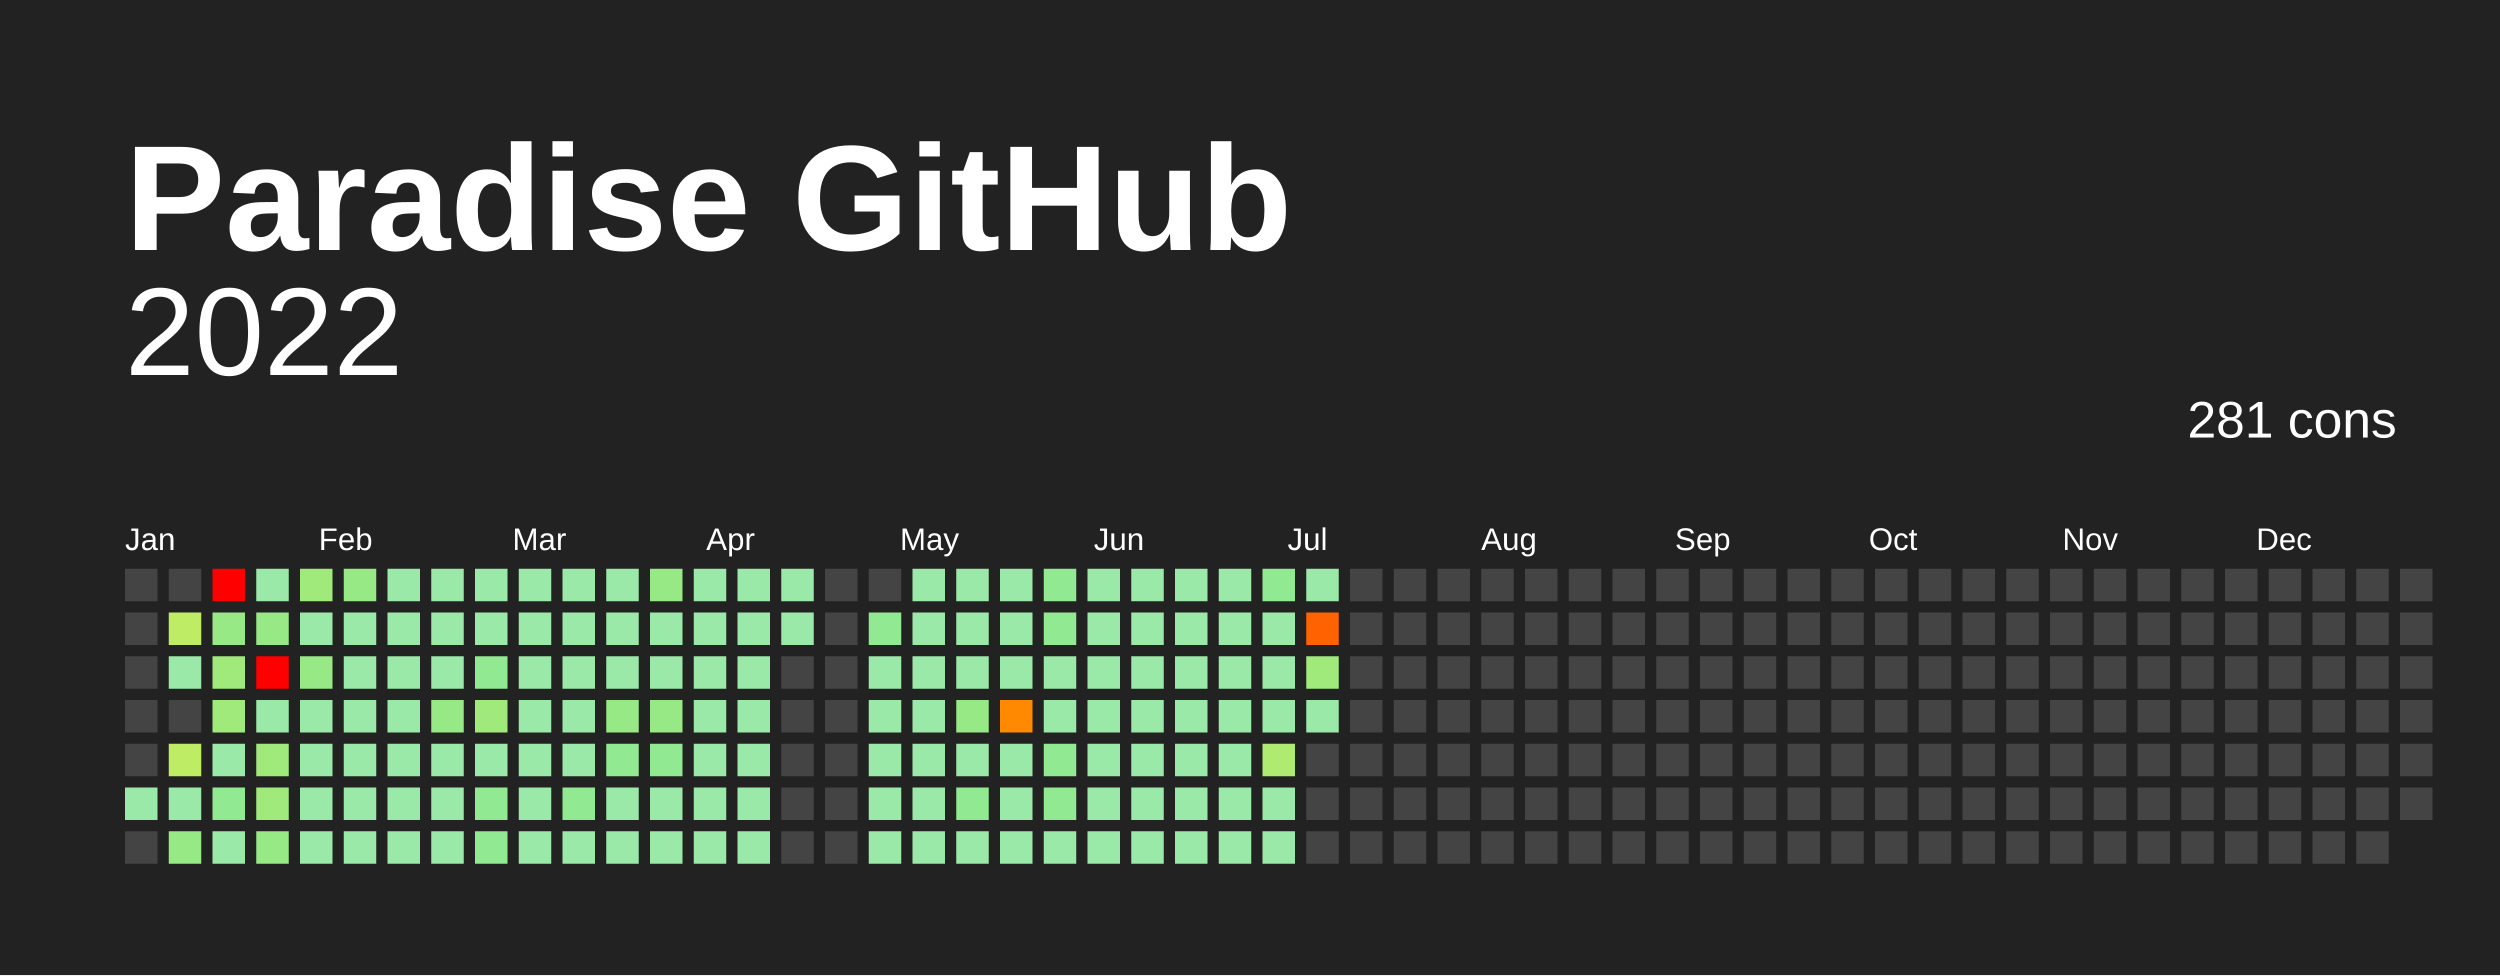
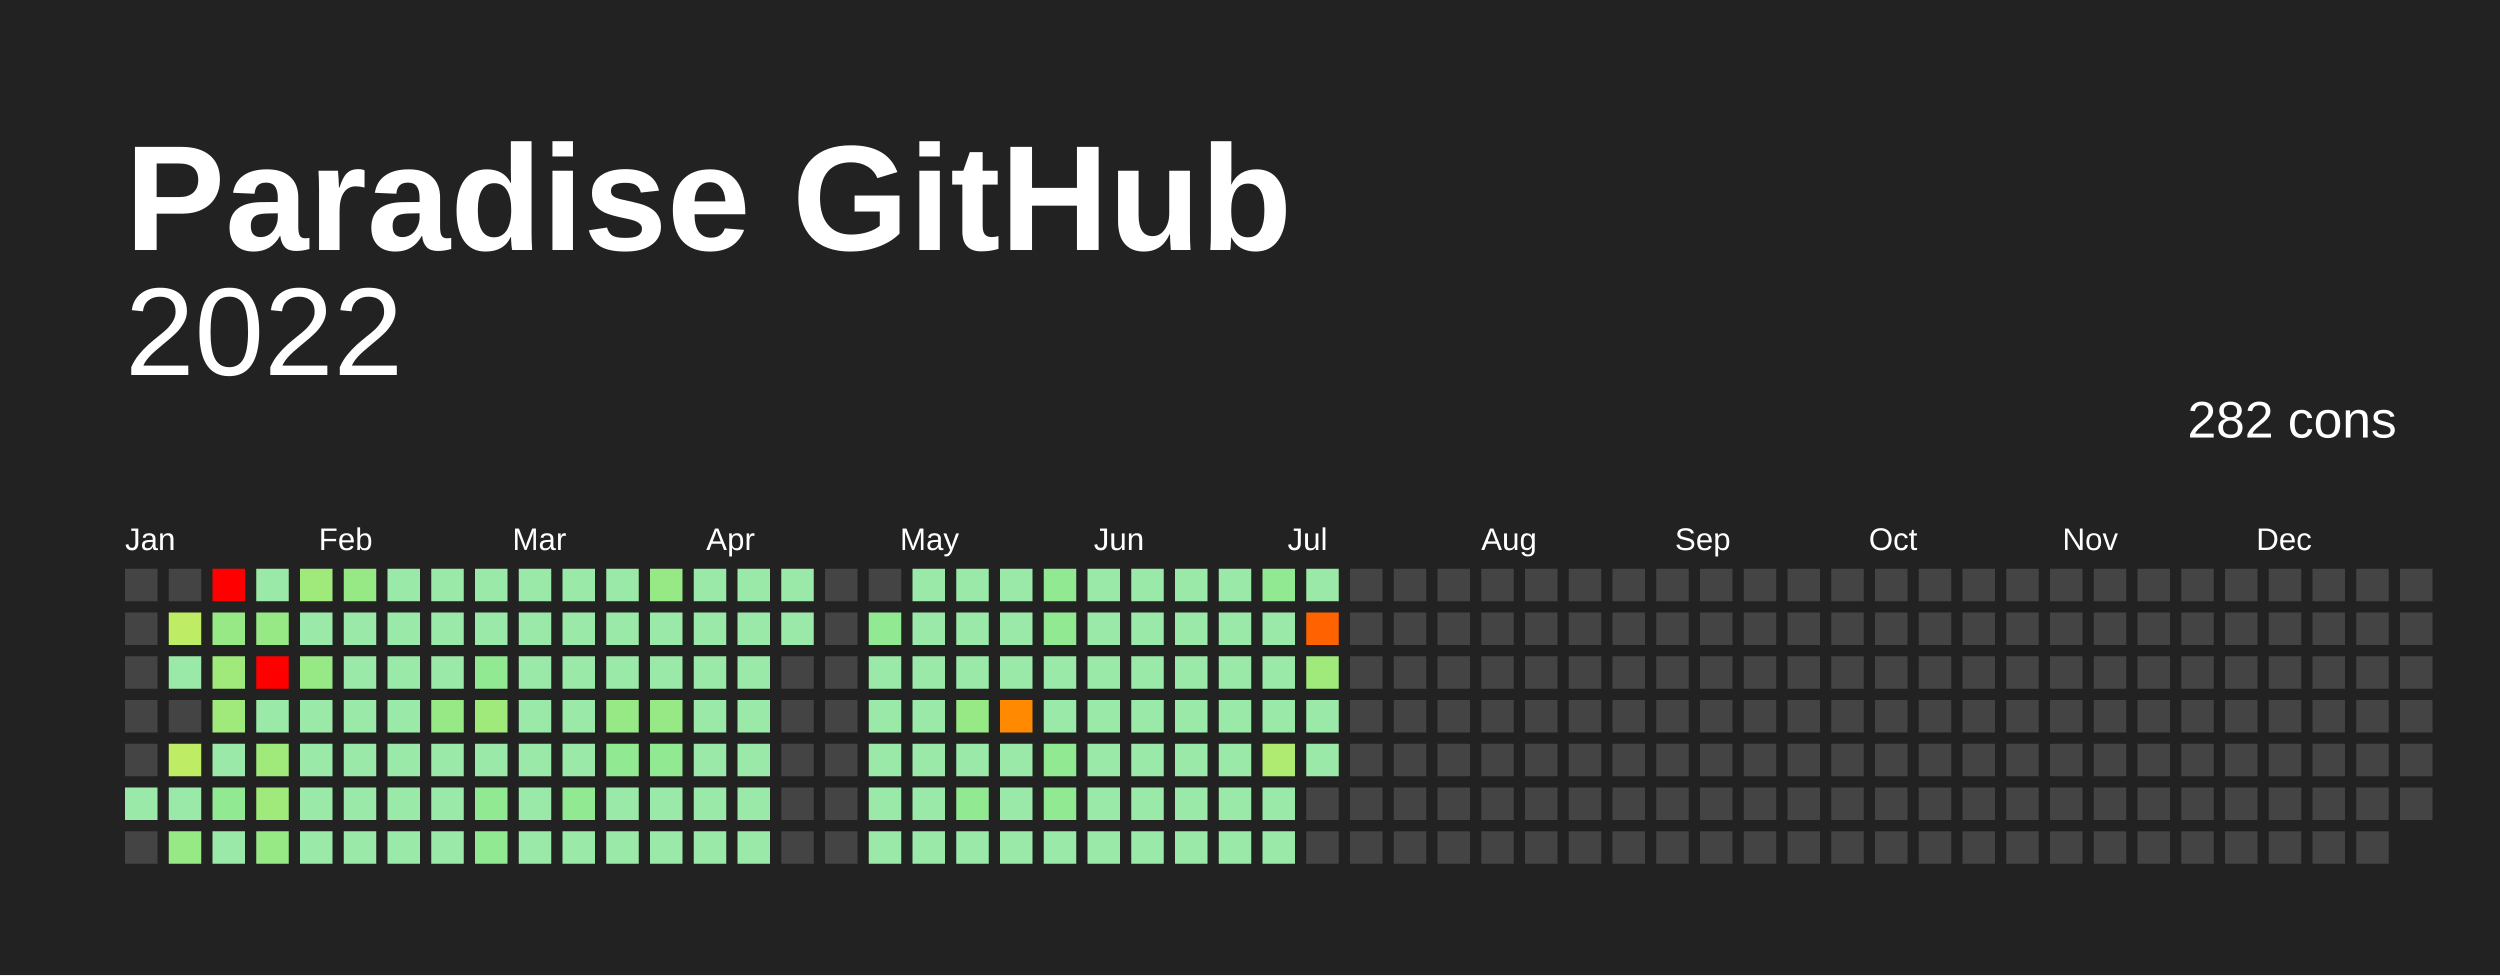
<svg xmlns="http://www.w3.org/2000/svg" baseProfile="full" height="78mm" version="1.1" viewBox="0,0,200,78" width="200mm">
  <defs />
  <rect fill="#222222" height="78" width="200" x="0" y="0" />
  <text fill="#FFFFFF" style="font-size:12px; font-family:Arial; font-weight:bold;" x="10" y="20">Paradise GitHub</text>
  <text alignment-baseline="hanging" fill="#FFFFFF" style="font-size:10.0px; font-family:Arial;" x="10" y="30">2022</text>
-   <text alignment-baseline="hanging" fill="#FFFFFF" style="font-size:4.125px; font-family:Arial;" x="175" y="35">281 cons</text>
+   <text alignment-baseline="hanging" fill="#FFFFFF" style="font-size:4.125px; font-family:Arial;" x="175" y="35">282 cons</text>
  <text fill="#FFFFFF" style="font-size:2.5px; font-family:Arial" x="10.0" y="44">Jan</text>
  <text fill="#FFFFFF" style="font-size:2.5px; font-family:Arial" x="25.5" y="44">Feb</text>
  <text fill="#FFFFFF" style="font-size:2.5px; font-family:Arial" x="41.0" y="44">Mar</text>
  <text fill="#FFFFFF" style="font-size:2.5px; font-family:Arial" x="56.5" y="44">Apr</text>
  <text fill="#FFFFFF" style="font-size:2.5px; font-family:Arial" x="72.0" y="44">May</text>
  <text fill="#FFFFFF" style="font-size:2.5px; font-family:Arial" x="87.5" y="44">Jun</text>
  <text fill="#FFFFFF" style="font-size:2.5px; font-family:Arial" x="103.0" y="44">Jul</text>
  <text fill="#FFFFFF" style="font-size:2.5px; font-family:Arial" x="118.5" y="44">Aug</text>
  <text fill="#FFFFFF" style="font-size:2.5px; font-family:Arial" x="134.0" y="44">Sep</text>
  <text fill="#FFFFFF" style="font-size:2.5px; font-family:Arial" x="149.5" y="44">Oct</text>
  <text fill="#FFFFFF" style="font-size:2.5px; font-family:Arial" x="165.0" y="44">Nov</text>
  <text fill="#FFFFFF" style="font-size:2.5px; font-family:Arial" x="180.5" y="44">Dec</text>
  <rect fill="#444444" height="2.6" width="2.6" x="10.0" y="45.5" />
  <rect fill="#444444" height="2.6" width="2.6" x="10.0" y="49.0" />
  <rect fill="#444444" height="2.6" width="2.6" x="10.0" y="52.5" />
  <rect fill="#444444" height="2.6" width="2.6" x="10.0" y="56.0" />
  <rect fill="#444444" height="2.6" width="2.6" x="10.0" y="59.5" />
  <rect fill="#9be9a8" height="2.6" width="2.6" x="10.0" y="63.0" />
  <rect fill="#444444" height="2.6" width="2.6" x="10.0" y="66.5" />
  <rect fill="#444444" height="2.6" width="2.6" x="13.5" y="45.5" />
  <rect fill="#bfec65" height="2.6" width="2.6" x="13.5" y="49.0" />
  <rect fill="#9be9a8" height="2.6" width="2.6" x="13.5" y="52.5" />
  <rect fill="#444444" height="2.6" width="2.6" x="13.5" y="56.0" />
  <rect fill="#bfec65" height="2.6" width="2.6" x="13.5" y="59.5" />
  <rect fill="#9be9a8" height="2.6" width="2.6" x="13.5" y="63.0" />
  <rect fill="#97e986" height="2.6" width="2.6" x="13.5" y="66.5" />
  <rect fill="red" height="2.6" width="2.6" x="17.0" y="45.5" />
  <rect fill="#97e986" height="2.6" width="2.6" x="17.0" y="49.0" />
  <rect fill="#a0ea7b" height="2.6" width="2.6" x="17.0" y="52.5" />
  <rect fill="#a0ea7b" height="2.6" width="2.6" x="17.0" y="56.0" />
  <rect fill="#9be9a8" height="2.6" width="2.6" x="17.0" y="59.5" />
  <rect fill="#91e991" height="2.6" width="2.6" x="17.0" y="63.0" />
  <rect fill="#9be9a8" height="2.6" width="2.6" x="17.0" y="66.5" />
  <rect fill="#9be9a8" height="2.6" width="2.6" x="20.5" y="45.5" />
  <rect fill="#97e986" height="2.6" width="2.6" x="20.5" y="49.0" />
  <rect fill="red" height="2.6" width="2.6" x="20.5" y="52.5" />
  <rect fill="#9be9a8" height="2.6" width="2.6" x="20.5" y="56.0" />
  <rect fill="#a0ea7b" height="2.6" width="2.6" x="20.5" y="59.5" />
  <rect fill="#a0ea7b" height="2.6" width="2.6" x="20.5" y="63.0" />
  <rect fill="#97e986" height="2.6" width="2.6" x="20.5" y="66.5" />
  <rect fill="#a0ea7b" height="2.6" width="2.6" x="24.0" y="45.5" />
  <rect fill="#9be9a8" height="2.6" width="2.6" x="24.0" y="49.0" />
  <rect fill="#97e986" height="2.6" width="2.6" x="24.0" y="52.5" />
  <rect fill="#9be9a8" height="2.6" width="2.6" x="24.0" y="56.0" />
  <rect fill="#9be9a8" height="2.6" width="2.6" x="24.0" y="59.5" />
  <rect fill="#9be9a8" height="2.6" width="2.6" x="24.0" y="63.0" />
  <rect fill="#9be9a8" height="2.6" width="2.6" x="24.0" y="66.5" />
  <rect fill="#97e986" height="2.6" width="2.6" x="27.5" y="45.5" />
  <rect fill="#9be9a8" height="2.6" width="2.6" x="27.5" y="49.0" />
  <rect fill="#9be9a8" height="2.6" width="2.6" x="27.5" y="52.5" />
  <rect fill="#9be9a8" height="2.6" width="2.6" x="27.5" y="56.0" />
  <rect fill="#9be9a8" height="2.6" width="2.6" x="27.5" y="59.5" />
  <rect fill="#9be9a8" height="2.6" width="2.6" x="27.5" y="63.0" />
  <rect fill="#9be9a8" height="2.6" width="2.6" x="27.5" y="66.5" />
  <rect fill="#9be9a8" height="2.6" width="2.6" x="31.0" y="45.5" />
  <rect fill="#9be9a8" height="2.6" width="2.6" x="31.0" y="49.0" />
  <rect fill="#9be9a8" height="2.6" width="2.6" x="31.0" y="52.5" />
  <rect fill="#9be9a8" height="2.6" width="2.6" x="31.0" y="56.0" />
  <rect fill="#9be9a8" height="2.6" width="2.6" x="31.0" y="59.5" />
  <rect fill="#9be9a8" height="2.6" width="2.6" x="31.0" y="63.0" />
  <rect fill="#9be9a8" height="2.6" width="2.6" x="31.0" y="66.5" />
  <rect fill="#9be9a8" height="2.6" width="2.6" x="34.5" y="45.5" />
  <rect fill="#9be9a8" height="2.6" width="2.6" x="34.5" y="49.0" />
  <rect fill="#9be9a8" height="2.6" width="2.6" x="34.5" y="52.5" />
  <rect fill="#97e986" height="2.6" width="2.6" x="34.5" y="56.0" />
  <rect fill="#9be9a8" height="2.6" width="2.6" x="34.5" y="59.5" />
  <rect fill="#9be9a8" height="2.6" width="2.6" x="34.5" y="63.0" />
  <rect fill="#9be9a8" height="2.6" width="2.6" x="34.5" y="66.5" />
  <rect fill="#9be9a8" height="2.6" width="2.6" x="38.0" y="45.5" />
  <rect fill="#9be9a8" height="2.6" width="2.6" x="38.0" y="49.0" />
  <rect fill="#91e991" height="2.6" width="2.6" x="38.0" y="52.5" />
  <rect fill="#a0ea7b" height="2.6" width="2.6" x="38.0" y="56.0" />
  <rect fill="#9be9a8" height="2.6" width="2.6" x="38.0" y="59.5" />
  <rect fill="#91e991" height="2.6" width="2.6" x="38.0" y="63.0" />
  <rect fill="#91e991" height="2.6" width="2.6" x="38.0" y="66.5" />
  <rect fill="#9be9a8" height="2.6" width="2.6" x="41.5" y="45.5" />
  <rect fill="#9be9a8" height="2.6" width="2.6" x="41.5" y="49.0" />
  <rect fill="#9be9a8" height="2.6" width="2.6" x="41.5" y="52.5" />
  <rect fill="#9be9a8" height="2.6" width="2.6" x="41.5" y="56.0" />
  <rect fill="#9be9a8" height="2.6" width="2.6" x="41.5" y="59.5" />
  <rect fill="#9be9a8" height="2.6" width="2.6" x="41.5" y="63.0" />
  <rect fill="#9be9a8" height="2.6" width="2.6" x="41.5" y="66.5" />
  <rect fill="#9be9a8" height="2.6" width="2.6" x="45.0" y="45.5" />
  <rect fill="#9be9a8" height="2.6" width="2.6" x="45.0" y="49.0" />
  <rect fill="#9be9a8" height="2.6" width="2.6" x="45.0" y="52.5" />
  <rect fill="#9be9a8" height="2.6" width="2.6" x="45.0" y="56.0" />
  <rect fill="#9be9a8" height="2.6" width="2.6" x="45.0" y="59.5" />
  <rect fill="#91e991" height="2.6" width="2.6" x="45.0" y="63.0" />
  <rect fill="#9be9a8" height="2.6" width="2.6" x="45.0" y="66.5" />
  <rect fill="#9be9a8" height="2.6" width="2.6" x="48.5" y="45.5" />
  <rect fill="#9be9a8" height="2.6" width="2.6" x="48.5" y="49.0" />
  <rect fill="#9be9a8" height="2.6" width="2.6" x="48.5" y="52.5" />
  <rect fill="#97e986" height="2.6" width="2.6" x="48.5" y="56.0" />
  <rect fill="#91e991" height="2.6" width="2.6" x="48.5" y="59.5" />
  <rect fill="#9be9a8" height="2.6" width="2.6" x="48.5" y="63.0" />
  <rect fill="#9be9a8" height="2.6" width="2.6" x="48.5" y="66.5" />
  <rect fill="#97e986" height="2.6" width="2.6" x="52.0" y="45.5" />
  <rect fill="#9be9a8" height="2.6" width="2.6" x="52.0" y="49.0" />
  <rect fill="#9be9a8" height="2.6" width="2.6" x="52.0" y="52.5" />
  <rect fill="#97e986" height="2.6" width="2.6" x="52.0" y="56.0" />
  <rect fill="#91e991" height="2.6" width="2.6" x="52.0" y="59.5" />
  <rect fill="#9be9a8" height="2.6" width="2.6" x="52.0" y="63.0" />
  <rect fill="#9be9a8" height="2.6" width="2.6" x="52.0" y="66.5" />
  <rect fill="#9be9a8" height="2.6" width="2.6" x="55.5" y="45.5" />
  <rect fill="#9be9a8" height="2.6" width="2.6" x="55.5" y="49.0" />
  <rect fill="#9be9a8" height="2.6" width="2.6" x="55.5" y="52.5" />
  <rect fill="#9be9a8" height="2.6" width="2.6" x="55.5" y="56.0" />
  <rect fill="#9be9a8" height="2.6" width="2.6" x="55.5" y="59.5" />
  <rect fill="#9be9a8" height="2.6" width="2.6" x="55.5" y="63.0" />
  <rect fill="#9be9a8" height="2.6" width="2.6" x="55.5" y="66.5" />
  <rect fill="#9be9a8" height="2.6" width="2.6" x="59.0" y="45.5" />
  <rect fill="#9be9a8" height="2.6" width="2.6" x="59.0" y="49.0" />
  <rect fill="#9be9a8" height="2.6" width="2.6" x="59.0" y="52.5" />
  <rect fill="#9be9a8" height="2.6" width="2.6" x="59.0" y="56.0" />
  <rect fill="#9be9a8" height="2.6" width="2.6" x="59.0" y="59.5" />
  <rect fill="#9be9a8" height="2.6" width="2.6" x="59.0" y="63.0" />
  <rect fill="#9be9a8" height="2.6" width="2.6" x="59.0" y="66.5" />
  <rect fill="#9be9a8" height="2.6" width="2.6" x="62.5" y="45.5" />
  <rect fill="#9be9a8" height="2.6" width="2.6" x="62.5" y="49.0" />
  <rect fill="#444444" height="2.6" width="2.6" x="62.5" y="52.5" />
  <rect fill="#444444" height="2.6" width="2.6" x="62.5" y="56.0" />
  <rect fill="#444444" height="2.6" width="2.6" x="62.5" y="59.5" />
  <rect fill="#444444" height="2.6" width="2.6" x="62.5" y="63.0" />
  <rect fill="#444444" height="2.6" width="2.6" x="62.5" y="66.5" />
  <rect fill="#444444" height="2.6" width="2.6" x="66.0" y="45.5" />
  <rect fill="#444444" height="2.6" width="2.6" x="66.0" y="49.0" />
  <rect fill="#444444" height="2.6" width="2.6" x="66.0" y="52.5" />
  <rect fill="#444444" height="2.6" width="2.6" x="66.0" y="56.0" />
  <rect fill="#444444" height="2.6" width="2.6" x="66.0" y="59.5" />
  <rect fill="#444444" height="2.6" width="2.6" x="66.0" y="63.0" />
  <rect fill="#444444" height="2.6" width="2.6" x="66.0" y="66.5" />
  <rect fill="#444444" height="2.6" width="2.6" x="69.5" y="45.5" />
  <rect fill="#91e991" height="2.6" width="2.6" x="69.5" y="49.0" />
  <rect fill="#9be9a8" height="2.6" width="2.6" x="69.5" y="52.5" />
  <rect fill="#9be9a8" height="2.6" width="2.6" x="69.5" y="56.0" />
  <rect fill="#9be9a8" height="2.6" width="2.6" x="69.5" y="59.5" />
  <rect fill="#9be9a8" height="2.6" width="2.6" x="69.5" y="63.0" />
  <rect fill="#9be9a8" height="2.6" width="2.6" x="69.5" y="66.5" />
  <rect fill="#9be9a8" height="2.6" width="2.6" x="73.0" y="45.5" />
  <rect fill="#9be9a8" height="2.6" width="2.6" x="73.0" y="49.0" />
  <rect fill="#9be9a8" height="2.6" width="2.6" x="73.0" y="52.5" />
  <rect fill="#9be9a8" height="2.6" width="2.6" x="73.0" y="56.0" />
  <rect fill="#9be9a8" height="2.6" width="2.6" x="73.0" y="59.5" />
  <rect fill="#9be9a8" height="2.6" width="2.6" x="73.0" y="63.0" />
  <rect fill="#9be9a8" height="2.6" width="2.6" x="73.0" y="66.5" />
  <rect fill="#9be9a8" height="2.6" width="2.6" x="76.5" y="45.5" />
  <rect fill="#9be9a8" height="2.6" width="2.6" x="76.5" y="49.0" />
  <rect fill="#9be9a8" height="2.6" width="2.6" x="76.5" y="52.5" />
  <rect fill="#97e986" height="2.6" width="2.6" x="76.5" y="56.0" />
  <rect fill="#9be9a8" height="2.6" width="2.6" x="76.5" y="59.5" />
  <rect fill="#91e991" height="2.6" width="2.6" x="76.5" y="63.0" />
  <rect fill="#9be9a8" height="2.6" width="2.6" x="76.5" y="66.5" />
  <rect fill="#9be9a8" height="2.6" width="2.6" x="80.0" y="45.5" />
  <rect fill="#9be9a8" height="2.6" width="2.6" x="80.0" y="49.0" />
  <rect fill="#9be9a8" height="2.6" width="2.6" x="80.0" y="52.5" />
  <rect fill="#ff8900" height="2.6" width="2.6" x="80.0" y="56.0" />
  <rect fill="#9be9a8" height="2.6" width="2.6" x="80.0" y="59.5" />
  <rect fill="#9be9a8" height="2.6" width="2.6" x="80.0" y="63.0" />
  <rect fill="#9be9a8" height="2.6" width="2.6" x="80.0" y="66.5" />
  <rect fill="#91e991" height="2.6" width="2.6" x="83.5" y="45.5" />
  <rect fill="#91e991" height="2.6" width="2.6" x="83.5" y="49.0" />
  <rect fill="#9be9a8" height="2.6" width="2.6" x="83.5" y="52.5" />
  <rect fill="#9be9a8" height="2.6" width="2.6" x="83.5" y="56.0" />
  <rect fill="#91e991" height="2.6" width="2.6" x="83.5" y="59.5" />
  <rect fill="#91e991" height="2.6" width="2.6" x="83.5" y="63.0" />
  <rect fill="#9be9a8" height="2.6" width="2.6" x="83.5" y="66.5" />
  <rect fill="#9be9a8" height="2.6" width="2.6" x="87.0" y="45.5" />
  <rect fill="#9be9a8" height="2.6" width="2.6" x="87.0" y="49.0" />
  <rect fill="#9be9a8" height="2.6" width="2.6" x="87.0" y="52.5" />
  <rect fill="#9be9a8" height="2.6" width="2.6" x="87.0" y="56.0" />
  <rect fill="#9be9a8" height="2.6" width="2.6" x="87.0" y="59.5" />
  <rect fill="#9be9a8" height="2.6" width="2.6" x="87.0" y="63.0" />
  <rect fill="#9be9a8" height="2.6" width="2.6" x="87.0" y="66.5" />
  <rect fill="#9be9a8" height="2.6" width="2.6" x="90.5" y="45.5" />
  <rect fill="#9be9a8" height="2.6" width="2.6" x="90.5" y="49.0" />
  <rect fill="#9be9a8" height="2.6" width="2.6" x="90.5" y="52.5" />
  <rect fill="#9be9a8" height="2.6" width="2.6" x="90.5" y="56.0" />
  <rect fill="#9be9a8" height="2.6" width="2.6" x="90.5" y="59.5" />
  <rect fill="#9be9a8" height="2.6" width="2.6" x="90.5" y="63.0" />
  <rect fill="#9be9a8" height="2.6" width="2.6" x="90.5" y="66.5" />
  <rect fill="#9be9a8" height="2.6" width="2.6" x="94.0" y="45.5" />
  <rect fill="#9be9a8" height="2.6" width="2.6" x="94.0" y="49.0" />
  <rect fill="#9be9a8" height="2.6" width="2.6" x="94.0" y="52.5" />
  <rect fill="#9be9a8" height="2.6" width="2.6" x="94.0" y="56.0" />
  <rect fill="#9be9a8" height="2.6" width="2.6" x="94.0" y="59.5" />
  <rect fill="#9be9a8" height="2.6" width="2.6" x="94.0" y="63.0" />
  <rect fill="#9be9a8" height="2.6" width="2.6" x="94.0" y="66.5" />
  <rect fill="#9be9a8" height="2.6" width="2.6" x="97.5" y="45.5" />
  <rect fill="#9be9a8" height="2.6" width="2.6" x="97.5" y="49.0" />
  <rect fill="#9be9a8" height="2.6" width="2.6" x="97.5" y="52.5" />
  <rect fill="#9be9a8" height="2.6" width="2.6" x="97.5" y="56.0" />
  <rect fill="#9be9a8" height="2.6" width="2.6" x="97.5" y="59.5" />
  <rect fill="#9be9a8" height="2.6" width="2.6" x="97.5" y="63.0" />
  <rect fill="#9be9a8" height="2.6" width="2.6" x="97.5" y="66.5" />
  <rect fill="#91e991" height="2.6" width="2.6" x="101.0" y="45.5" />
  <rect fill="#9be9a8" height="2.6" width="2.6" x="101.0" y="49.0" />
  <rect fill="#9be9a8" height="2.6" width="2.6" x="101.0" y="52.5" />
  <rect fill="#9be9a8" height="2.6" width="2.6" x="101.0" y="56.0" />
  <rect fill="#aeeb70" height="2.6" width="2.6" x="101.0" y="59.5" />
  <rect fill="#9be9a8" height="2.6" width="2.6" x="101.0" y="63.0" />
  <rect fill="#9be9a8" height="2.6" width="2.6" x="101.0" y="66.5" />
  <rect fill="#9be9a8" height="2.6" width="2.6" x="104.5" y="45.5" />
  <rect fill="#ff6200" height="2.6" width="2.6" x="104.5" y="49.0" />
  <rect fill="#a0ea7b" height="2.6" width="2.6" x="104.5" y="52.5" />
  <rect fill="#9be9a8" height="2.6" width="2.6" x="104.5" y="56.0" />
-   <rect fill="#444444" height="2.6" width="2.6" x="104.5" y="59.5" />
+   <rect fill="#9be9a8" height="2.6" width="2.6" x="104.5" y="59.5" />
  <rect fill="#444444" height="2.6" width="2.6" x="104.5" y="63.0" />
  <rect fill="#444444" height="2.6" width="2.6" x="104.5" y="66.5" />
  <rect fill="#444444" height="2.6" width="2.6" x="108.0" y="45.5" />
  <rect fill="#444444" height="2.6" width="2.6" x="108.0" y="49.0" />
  <rect fill="#444444" height="2.6" width="2.6" x="108.0" y="52.5" />
  <rect fill="#444444" height="2.6" width="2.6" x="108.0" y="56.0" />
  <rect fill="#444444" height="2.6" width="2.6" x="108.0" y="59.5" />
  <rect fill="#444444" height="2.6" width="2.6" x="108.0" y="63.0" />
  <rect fill="#444444" height="2.6" width="2.6" x="108.0" y="66.5" />
  <rect fill="#444444" height="2.6" width="2.6" x="111.5" y="45.5" />
  <rect fill="#444444" height="2.6" width="2.6" x="111.5" y="49.0" />
  <rect fill="#444444" height="2.6" width="2.6" x="111.5" y="52.5" />
  <rect fill="#444444" height="2.6" width="2.6" x="111.5" y="56.0" />
  <rect fill="#444444" height="2.6" width="2.6" x="111.5" y="59.5" />
  <rect fill="#444444" height="2.6" width="2.6" x="111.5" y="63.0" />
  <rect fill="#444444" height="2.6" width="2.6" x="111.5" y="66.5" />
  <rect fill="#444444" height="2.6" width="2.6" x="115.0" y="45.5" />
  <rect fill="#444444" height="2.6" width="2.6" x="115.0" y="49.0" />
  <rect fill="#444444" height="2.6" width="2.6" x="115.0" y="52.5" />
  <rect fill="#444444" height="2.6" width="2.6" x="115.0" y="56.0" />
  <rect fill="#444444" height="2.6" width="2.6" x="115.0" y="59.5" />
  <rect fill="#444444" height="2.6" width="2.6" x="115.0" y="63.0" />
  <rect fill="#444444" height="2.6" width="2.6" x="115.0" y="66.5" />
  <rect fill="#444444" height="2.6" width="2.6" x="118.5" y="45.5" />
  <rect fill="#444444" height="2.6" width="2.6" x="118.5" y="49.0" />
  <rect fill="#444444" height="2.6" width="2.6" x="118.5" y="52.5" />
  <rect fill="#444444" height="2.6" width="2.6" x="118.5" y="56.0" />
  <rect fill="#444444" height="2.6" width="2.6" x="118.5" y="59.5" />
  <rect fill="#444444" height="2.6" width="2.6" x="118.5" y="63.0" />
  <rect fill="#444444" height="2.6" width="2.6" x="118.5" y="66.5" />
  <rect fill="#444444" height="2.6" width="2.6" x="122.0" y="45.5" />
  <rect fill="#444444" height="2.6" width="2.6" x="122.0" y="49.0" />
  <rect fill="#444444" height="2.6" width="2.6" x="122.0" y="52.5" />
  <rect fill="#444444" height="2.6" width="2.6" x="122.0" y="56.0" />
  <rect fill="#444444" height="2.6" width="2.6" x="122.0" y="59.5" />
  <rect fill="#444444" height="2.6" width="2.6" x="122.0" y="63.0" />
  <rect fill="#444444" height="2.6" width="2.6" x="122.0" y="66.5" />
  <rect fill="#444444" height="2.6" width="2.6" x="125.5" y="45.5" />
  <rect fill="#444444" height="2.6" width="2.6" x="125.5" y="49.0" />
  <rect fill="#444444" height="2.6" width="2.6" x="125.5" y="52.5" />
  <rect fill="#444444" height="2.6" width="2.6" x="125.5" y="56.0" />
  <rect fill="#444444" height="2.6" width="2.6" x="125.5" y="59.5" />
  <rect fill="#444444" height="2.6" width="2.6" x="125.5" y="63.0" />
  <rect fill="#444444" height="2.6" width="2.6" x="125.5" y="66.5" />
  <rect fill="#444444" height="2.6" width="2.6" x="129.0" y="45.5" />
  <rect fill="#444444" height="2.6" width="2.6" x="129.0" y="49.0" />
  <rect fill="#444444" height="2.6" width="2.6" x="129.0" y="52.5" />
  <rect fill="#444444" height="2.6" width="2.6" x="129.0" y="56.0" />
  <rect fill="#444444" height="2.6" width="2.6" x="129.0" y="59.5" />
  <rect fill="#444444" height="2.6" width="2.6" x="129.0" y="63.0" />
  <rect fill="#444444" height="2.6" width="2.6" x="129.0" y="66.5" />
  <rect fill="#444444" height="2.6" width="2.6" x="132.5" y="45.5" />
  <rect fill="#444444" height="2.6" width="2.6" x="132.5" y="49.0" />
  <rect fill="#444444" height="2.6" width="2.6" x="132.5" y="52.5" />
  <rect fill="#444444" height="2.6" width="2.6" x="132.5" y="56.0" />
  <rect fill="#444444" height="2.6" width="2.6" x="132.5" y="59.5" />
  <rect fill="#444444" height="2.6" width="2.6" x="132.5" y="63.0" />
  <rect fill="#444444" height="2.6" width="2.6" x="132.5" y="66.5" />
  <rect fill="#444444" height="2.6" width="2.6" x="136.0" y="45.5" />
  <rect fill="#444444" height="2.6" width="2.6" x="136.0" y="49.0" />
  <rect fill="#444444" height="2.6" width="2.6" x="136.0" y="52.5" />
  <rect fill="#444444" height="2.6" width="2.6" x="136.0" y="56.0" />
  <rect fill="#444444" height="2.6" width="2.6" x="136.0" y="59.5" />
  <rect fill="#444444" height="2.6" width="2.6" x="136.0" y="63.0" />
  <rect fill="#444444" height="2.6" width="2.6" x="136.0" y="66.5" />
  <rect fill="#444444" height="2.6" width="2.6" x="139.5" y="45.5" />
  <rect fill="#444444" height="2.6" width="2.6" x="139.5" y="49.0" />
  <rect fill="#444444" height="2.6" width="2.6" x="139.5" y="52.5" />
  <rect fill="#444444" height="2.6" width="2.6" x="139.5" y="56.0" />
  <rect fill="#444444" height="2.6" width="2.6" x="139.5" y="59.5" />
  <rect fill="#444444" height="2.6" width="2.6" x="139.5" y="63.0" />
  <rect fill="#444444" height="2.6" width="2.6" x="139.5" y="66.5" />
  <rect fill="#444444" height="2.6" width="2.6" x="143.0" y="45.5" />
  <rect fill="#444444" height="2.6" width="2.6" x="143.0" y="49.0" />
  <rect fill="#444444" height="2.6" width="2.6" x="143.0" y="52.5" />
  <rect fill="#444444" height="2.6" width="2.6" x="143.0" y="56.0" />
  <rect fill="#444444" height="2.6" width="2.6" x="143.0" y="59.5" />
  <rect fill="#444444" height="2.6" width="2.6" x="143.0" y="63.0" />
  <rect fill="#444444" height="2.6" width="2.6" x="143.0" y="66.5" />
  <rect fill="#444444" height="2.6" width="2.6" x="146.5" y="45.5" />
  <rect fill="#444444" height="2.6" width="2.6" x="146.5" y="49.0" />
  <rect fill="#444444" height="2.6" width="2.6" x="146.5" y="52.5" />
  <rect fill="#444444" height="2.6" width="2.6" x="146.5" y="56.0" />
  <rect fill="#444444" height="2.6" width="2.6" x="146.5" y="59.5" />
  <rect fill="#444444" height="2.6" width="2.6" x="146.5" y="63.0" />
  <rect fill="#444444" height="2.6" width="2.6" x="146.5" y="66.5" />
  <rect fill="#444444" height="2.6" width="2.6" x="150.0" y="45.5" />
  <rect fill="#444444" height="2.6" width="2.6" x="150.0" y="49.0" />
  <rect fill="#444444" height="2.6" width="2.6" x="150.0" y="52.5" />
  <rect fill="#444444" height="2.6" width="2.6" x="150.0" y="56.0" />
  <rect fill="#444444" height="2.6" width="2.6" x="150.0" y="59.5" />
  <rect fill="#444444" height="2.6" width="2.6" x="150.0" y="63.0" />
  <rect fill="#444444" height="2.6" width="2.6" x="150.0" y="66.5" />
  <rect fill="#444444" height="2.6" width="2.6" x="153.5" y="45.5" />
  <rect fill="#444444" height="2.6" width="2.6" x="153.5" y="49.0" />
  <rect fill="#444444" height="2.6" width="2.6" x="153.5" y="52.5" />
  <rect fill="#444444" height="2.6" width="2.6" x="153.5" y="56.0" />
  <rect fill="#444444" height="2.6" width="2.6" x="153.5" y="59.5" />
  <rect fill="#444444" height="2.6" width="2.6" x="153.5" y="63.0" />
  <rect fill="#444444" height="2.6" width="2.6" x="153.5" y="66.5" />
  <rect fill="#444444" height="2.6" width="2.6" x="157.0" y="45.5" />
  <rect fill="#444444" height="2.6" width="2.6" x="157.0" y="49.0" />
  <rect fill="#444444" height="2.6" width="2.6" x="157.0" y="52.5" />
  <rect fill="#444444" height="2.6" width="2.6" x="157.0" y="56.0" />
  <rect fill="#444444" height="2.6" width="2.6" x="157.0" y="59.5" />
  <rect fill="#444444" height="2.6" width="2.6" x="157.0" y="63.0" />
  <rect fill="#444444" height="2.6" width="2.6" x="157.0" y="66.5" />
  <rect fill="#444444" height="2.6" width="2.6" x="160.5" y="45.5" />
  <rect fill="#444444" height="2.6" width="2.6" x="160.5" y="49.0" />
  <rect fill="#444444" height="2.6" width="2.6" x="160.5" y="52.5" />
  <rect fill="#444444" height="2.6" width="2.6" x="160.5" y="56.0" />
  <rect fill="#444444" height="2.6" width="2.6" x="160.5" y="59.5" />
  <rect fill="#444444" height="2.6" width="2.6" x="160.5" y="63.0" />
  <rect fill="#444444" height="2.6" width="2.6" x="160.5" y="66.5" />
  <rect fill="#444444" height="2.6" width="2.6" x="164.0" y="45.5" />
  <rect fill="#444444" height="2.6" width="2.6" x="164.0" y="49.0" />
  <rect fill="#444444" height="2.6" width="2.6" x="164.0" y="52.5" />
  <rect fill="#444444" height="2.6" width="2.6" x="164.0" y="56.0" />
  <rect fill="#444444" height="2.6" width="2.6" x="164.0" y="59.5" />
  <rect fill="#444444" height="2.6" width="2.6" x="164.0" y="63.0" />
  <rect fill="#444444" height="2.6" width="2.6" x="164.0" y="66.5" />
  <rect fill="#444444" height="2.6" width="2.6" x="167.5" y="45.5" />
  <rect fill="#444444" height="2.6" width="2.6" x="167.5" y="49.0" />
  <rect fill="#444444" height="2.6" width="2.6" x="167.5" y="52.5" />
  <rect fill="#444444" height="2.6" width="2.6" x="167.5" y="56.0" />
  <rect fill="#444444" height="2.6" width="2.6" x="167.5" y="59.5" />
  <rect fill="#444444" height="2.6" width="2.6" x="167.5" y="63.0" />
  <rect fill="#444444" height="2.6" width="2.6" x="167.5" y="66.5" />
  <rect fill="#444444" height="2.6" width="2.6" x="171.0" y="45.5" />
  <rect fill="#444444" height="2.6" width="2.6" x="171.0" y="49.0" />
  <rect fill="#444444" height="2.6" width="2.6" x="171.0" y="52.5" />
  <rect fill="#444444" height="2.6" width="2.6" x="171.0" y="56.0" />
  <rect fill="#444444" height="2.6" width="2.6" x="171.0" y="59.5" />
  <rect fill="#444444" height="2.6" width="2.6" x="171.0" y="63.0" />
  <rect fill="#444444" height="2.6" width="2.6" x="171.0" y="66.5" />
  <rect fill="#444444" height="2.6" width="2.6" x="174.5" y="45.5" />
  <rect fill="#444444" height="2.6" width="2.6" x="174.5" y="49.0" />
  <rect fill="#444444" height="2.6" width="2.6" x="174.5" y="52.5" />
  <rect fill="#444444" height="2.6" width="2.6" x="174.5" y="56.0" />
  <rect fill="#444444" height="2.6" width="2.6" x="174.5" y="59.5" />
  <rect fill="#444444" height="2.6" width="2.6" x="174.5" y="63.0" />
  <rect fill="#444444" height="2.6" width="2.6" x="174.5" y="66.5" />
  <rect fill="#444444" height="2.6" width="2.6" x="178.0" y="45.5" />
  <rect fill="#444444" height="2.6" width="2.6" x="178.0" y="49.0" />
  <rect fill="#444444" height="2.6" width="2.6" x="178.0" y="52.5" />
  <rect fill="#444444" height="2.6" width="2.6" x="178.0" y="56.0" />
  <rect fill="#444444" height="2.6" width="2.6" x="178.0" y="59.5" />
  <rect fill="#444444" height="2.6" width="2.6" x="178.0" y="63.0" />
  <rect fill="#444444" height="2.6" width="2.6" x="178.0" y="66.5" />
  <rect fill="#444444" height="2.6" width="2.6" x="181.5" y="45.5" />
  <rect fill="#444444" height="2.6" width="2.6" x="181.5" y="49.0" />
  <rect fill="#444444" height="2.6" width="2.6" x="181.5" y="52.5" />
  <rect fill="#444444" height="2.6" width="2.6" x="181.5" y="56.0" />
  <rect fill="#444444" height="2.6" width="2.6" x="181.5" y="59.5" />
  <rect fill="#444444" height="2.6" width="2.6" x="181.5" y="63.0" />
  <rect fill="#444444" height="2.6" width="2.6" x="181.5" y="66.5" />
  <rect fill="#444444" height="2.6" width="2.6" x="185.0" y="45.5" />
  <rect fill="#444444" height="2.6" width="2.6" x="185.0" y="49.0" />
  <rect fill="#444444" height="2.6" width="2.6" x="185.0" y="52.5" />
  <rect fill="#444444" height="2.6" width="2.6" x="185.0" y="56.0" />
  <rect fill="#444444" height="2.6" width="2.6" x="185.0" y="59.5" />
  <rect fill="#444444" height="2.6" width="2.6" x="185.0" y="63.0" />
  <rect fill="#444444" height="2.6" width="2.6" x="185.0" y="66.5" />
  <rect fill="#444444" height="2.6" width="2.6" x="188.5" y="45.5" />
  <rect fill="#444444" height="2.6" width="2.6" x="188.5" y="49.0" />
  <rect fill="#444444" height="2.6" width="2.6" x="188.5" y="52.5" />
  <rect fill="#444444" height="2.6" width="2.6" x="188.5" y="56.0" />
  <rect fill="#444444" height="2.6" width="2.6" x="188.5" y="59.5" />
  <rect fill="#444444" height="2.6" width="2.6" x="188.5" y="63.0" />
  <rect fill="#444444" height="2.6" width="2.6" x="188.5" y="66.5" />
  <rect fill="#444444" height="2.6" width="2.6" x="192.0" y="45.5" />
  <rect fill="#444444" height="2.6" width="2.6" x="192.0" y="49.0" />
  <rect fill="#444444" height="2.6" width="2.6" x="192.0" y="52.5" />
  <rect fill="#444444" height="2.6" width="2.6" x="192.0" y="56.0" />
  <rect fill="#444444" height="2.6" width="2.6" x="192.0" y="59.5" />
  <rect fill="#444444" height="2.6" width="2.6" x="192.0" y="63.0" />
</svg>
